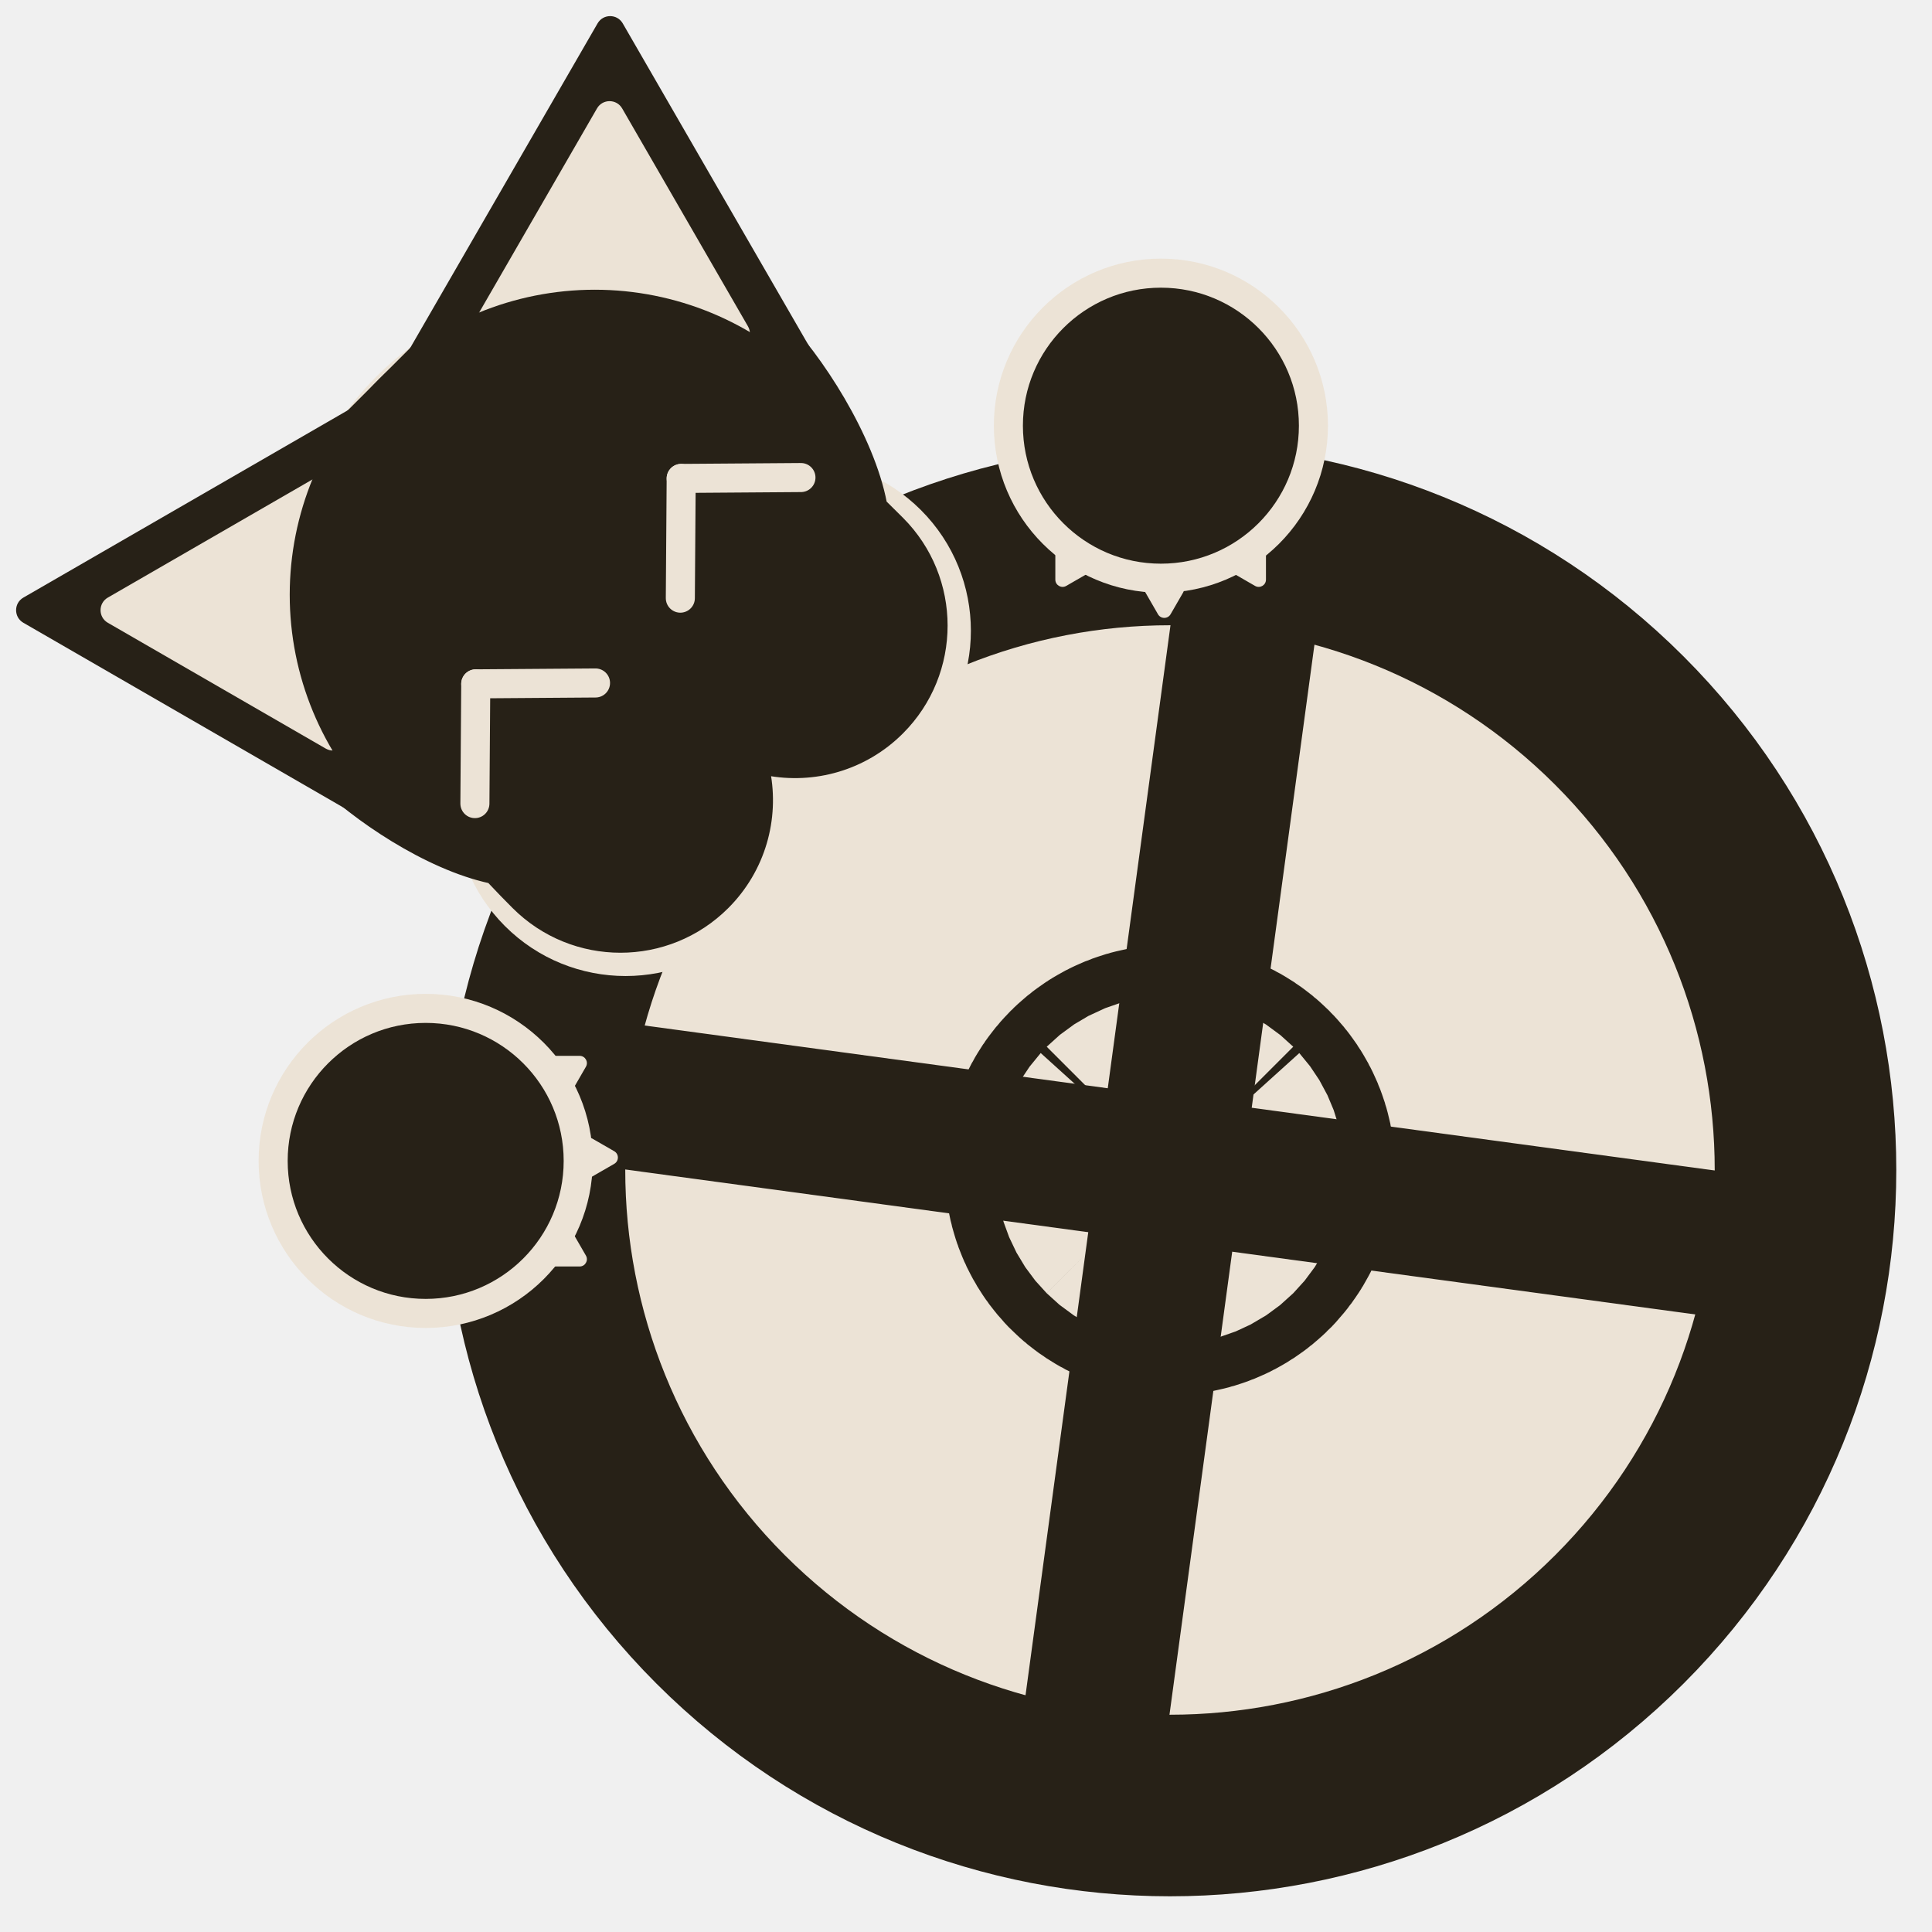
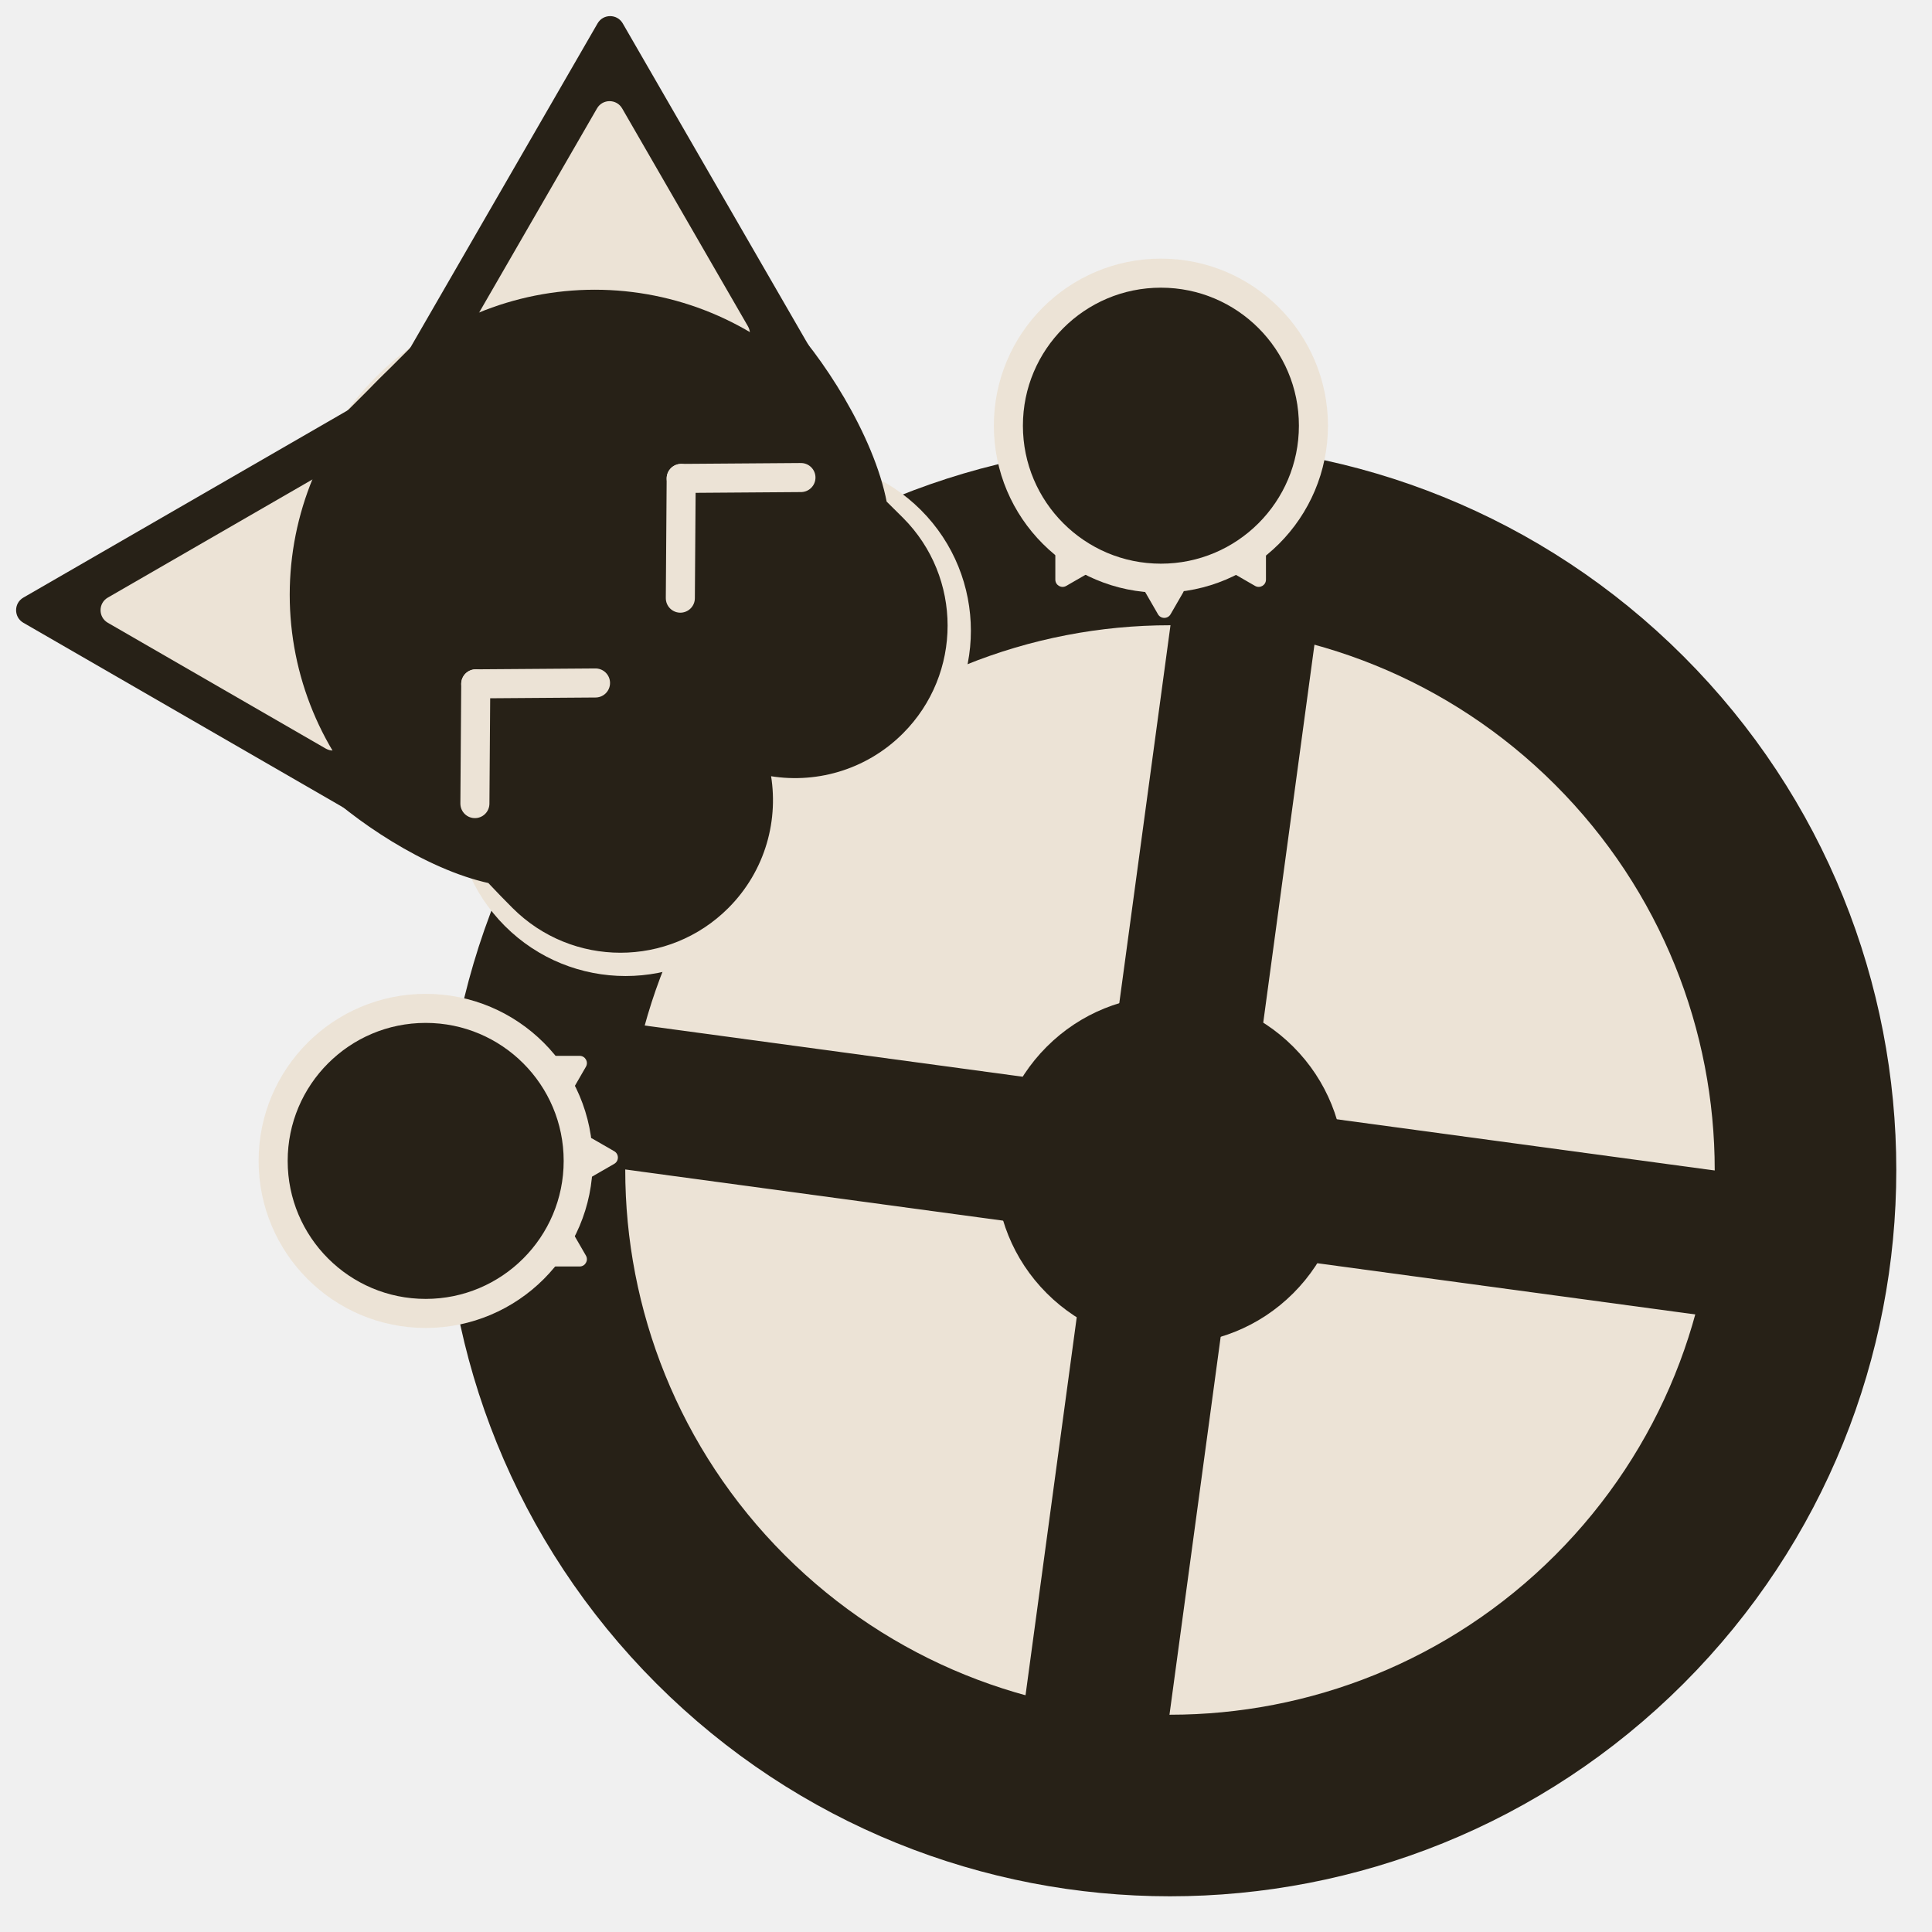
<svg xmlns="http://www.w3.org/2000/svg" width="266" height="266" viewBox="0 0 266 266" fill="none">
  <g clip-path="url(#clip0_11_6)">
    <path d="M109.82 212.35C81.507 184.037 81.507 138.133 109.82 109.82C138.133 81.507 184.037 81.507 212.35 109.82C240.663 138.133 240.663 184.037 212.35 212.35C184.037 240.663 138.133 240.663 109.82 212.35Z" fill="#272117" stroke="#272117" stroke-width="55" />
    <circle cx="81.889" cy="81.889" r="42" transform="rotate(-135 81.8891 81.8891)" fill="#272117" />
    <circle cx="81.889" cy="81.889" r="42" transform="rotate(-135 81.8891 81.8891)" stroke="#ECE3D6" />
    <path d="M127.497 194.673C108.948 176.123 108.948 146.047 127.497 127.498C146.047 108.948 176.123 108.948 194.673 127.498C213.223 146.047 213.223 176.123 194.673 194.673C176.123 213.223 146.047 213.223 127.497 194.673Z" fill="#ECE3D6" stroke="#ECE3D6" stroke-width="55" />
    <rect x="140.435" y="239.018" width="160" height="20" transform="rotate(-82.2845 140.435 239.018)" fill="#272117" />
    <rect x="83.152" y="140.435" width="160" height="20" transform="rotate(7.71552 83.1519 140.435)" fill="#272117" />
-     <path d="M158.61 158.61C159.977 157.243 162.193 157.243 163.56 158.61C164.884 159.934 164.925 162.056 163.683 163.429L163.56 163.56C162.193 164.927 159.977 164.927 158.61 163.56L158.487 163.429C157.245 162.055 157.286 159.934 158.61 158.61Z" fill="#272117" stroke="#272117" stroke-width="55" />
+     <path d="M144.114 144.115C153.487 134.742 168.683 134.742 178.056 144.114C187.428 153.487 187.428 168.683 178.056 178.056C168.683 187.428 153.487 187.428 144.114 178.056C134.742 168.683 134.742 153.487 144.114 144.115Z" fill="#272117" />
    <path d="M138.835 58.608C138.835 47.01 148.237 37.608 159.835 37.608C171.433 37.608 180.835 47.01 180.835 58.608C180.835 70.206 171.433 79.608 159.835 79.608C148.237 79.608 138.835 70.206 138.835 58.608Z" fill="#272117" stroke="#ECE3D6" stroke-width="4" />
    <path d="M172.799 80.67C173.466 81.055 174.299 80.574 174.299 79.804L174.299 76.34C174.299 75.57 173.466 75.089 172.799 75.474L169.799 77.206C169.132 77.591 169.132 78.553 169.799 78.938L172.799 80.67Z" fill="#ECE3D6" />
    <path d="M159.433 84.572C159.818 85.239 160.78 85.239 161.165 84.572L162.897 81.572C163.282 80.905 162.801 80.072 162.031 80.072H158.567C157.797 80.072 157.316 80.905 157.701 81.572L159.433 84.572Z" fill="#ECE3D6" />
    <path d="M145.299 79.804C145.299 80.574 146.132 81.055 146.799 80.67L149.799 78.938C150.466 78.553 150.466 77.591 149.799 77.206L146.799 75.474C146.132 75.089 145.299 75.57 145.299 76.34L145.299 79.804Z" fill="#ECE3D6" />
    <path d="M58.608 180.835C47.01 180.835 37.608 171.433 37.608 159.835C37.608 148.237 47.01 138.835 58.608 138.835C70.206 138.835 79.608 148.237 79.608 159.835C79.608 171.433 70.206 180.835 58.608 180.835Z" fill="#272117" stroke="#ECE3D6" stroke-width="4" />
    <path d="M80.67 146.871C81.055 146.204 80.574 145.371 79.804 145.371L76.34 145.371C75.57 145.371 75.089 146.204 75.474 146.871L77.206 149.871C77.591 150.537 78.553 150.537 78.938 149.871L80.67 146.871Z" fill="#ECE3D6" />
    <path d="M84.572 160.237C85.239 159.852 85.239 158.89 84.572 158.505L81.572 156.773C80.905 156.388 80.072 156.869 80.072 157.639V161.103C80.072 161.873 80.905 162.354 81.572 161.969L84.572 160.237Z" fill="#ECE3D6" />
    <path d="M79.804 174.371C80.574 174.371 81.055 173.537 80.67 172.871L78.938 169.871C78.553 169.204 77.591 169.204 77.206 169.871L75.474 172.871C75.089 173.537 75.57 174.371 76.34 174.371L79.804 174.371Z" fill="#ECE3D6" />
    <path d="M94.971 102.042C86.574 93.645 86.574 80.032 94.971 71.636C103.367 63.24 116.98 63.24 125.376 71.636C133.772 80.032 133.772 93.645 125.376 102.042C116.98 110.438 103.367 110.438 94.971 102.042Z" fill="#272117" stroke="#ECE3D6" stroke-width="4" />
    <path d="M70.929 126.083C62.533 117.687 62.533 104.074 70.929 95.678C79.325 87.281 92.938 87.281 101.335 95.678C109.731 104.074 109.731 117.687 101.335 126.083C92.938 134.48 79.325 134.48 70.929 126.083Z" fill="#272117" stroke="#ECE3D6" stroke-width="4" />
    <path d="M43.705 107.345C41.351 104.991 45.025 97.998 51.624 89.441C52.08 86.374 53.457 83.451 56.08 80.828C58.1 78.808 60.254 77.485 62.485 76.724C66.828 72.038 71.543 67.322 76.24 62.962C76.952 60.784 78.203 58.705 80.121 56.787C82.857 54.051 85.836 52.593 88.924 52.079C97.739 45.224 104.978 41.339 107.345 43.705C112.71 49.071 119.879 60.164 121.614 69.308C122.487 70.162 123.274 70.948 123.962 71.636C131.968 79.642 131.968 92.622 123.962 100.627C118.958 105.631 112.011 107.508 105.55 106.257C106.801 112.718 104.924 119.665 99.92 124.669C91.915 132.675 78.935 132.675 70.929 124.669C69.945 123.685 68.77 122.489 67.492 121.122C58.725 119.229 48.733 112.372 43.705 107.345Z" fill="#272117" />
    <path d="M43.705 107.345C41.351 104.991 45.025 97.998 51.624 89.441C52.08 86.374 53.457 83.451 56.08 80.828C58.1 78.808 60.254 77.485 62.485 76.724C66.828 72.038 71.543 67.322 76.24 62.962C76.952 60.784 78.203 58.705 80.121 56.787C82.857 54.051 85.836 52.593 88.924 52.079C97.739 45.224 104.978 41.339 107.345 43.705C112.71 49.071 119.879 60.164 121.614 69.308C122.487 70.162 123.274 70.948 123.962 71.636C131.968 79.642 131.968 92.622 123.962 100.627C118.958 105.631 112.011 107.508 105.55 106.257C106.801 112.718 104.924 119.665 99.92 124.669C91.915 132.675 78.935 132.675 70.929 124.669C69.945 123.685 68.77 122.489 67.492 121.122C58.725 119.229 48.733 112.372 43.705 107.345Z" stroke="#272117" />
    <path d="M82.275 3.22C83.045 1.887 84.969 1.887 85.739 3.22L112.586 49.72C113.355 51.053 112.393 52.72 110.854 52.72H57.16C55.62 52.72 54.658 51.053 55.428 49.72L82.275 3.22Z" fill="#272117" />
    <path d="M3.216 82.278C1.883 83.048 1.883 84.973 3.216 85.743L49.717 112.589C51.05 113.359 52.717 112.397 52.717 110.857V57.164C52.717 55.624 51.05 54.662 49.717 55.432L3.216 82.278Z" fill="#272117" />
    <path d="M82.195 14.927C82.965 13.594 84.889 13.594 85.659 14.927L102.98 44.927C103.75 46.261 102.787 47.927 101.248 47.927H66.607C65.067 47.927 64.105 46.261 64.875 44.927L82.195 14.927Z" fill="#ECE3D6" />
    <path d="M14.844 85.743C13.511 84.973 13.511 83.048 14.844 82.278L44.844 64.958C46.177 64.188 47.844 65.15 47.844 66.69V101.331C47.844 102.871 46.177 103.833 44.844 103.063L14.844 85.743Z" fill="#ECE3D6" />
    <path d="M52.191 111.588C44.314 103.711 39.889 93.028 39.889 81.889C39.889 70.75 44.314 60.067 52.191 52.191C60.067 44.314 70.75 39.889 81.889 39.889C93.028 39.889 103.711 44.314 111.588 52.191L81.889 81.889L52.191 111.588Z" fill="#272117" />
    <path d="M64.918 64.919L60.151 44.23L44.23 60.151L64.918 64.919Z" fill="#272117" />
    <path d="M110.276 65.749L93.787 65.869" stroke="#ECE3D6" stroke-width="4" stroke-linecap="round" />
    <path d="M93.669 82.355L93.787 65.869" stroke="#ECE3D6" stroke-width="4" stroke-linecap="round" />
    <path d="M81.991 94.033L65.502 94.153" stroke="#ECE3D6" stroke-width="4" stroke-linecap="round" />
    <path d="M65.385 110.64L65.502 94.153" stroke="#ECE3D6" stroke-width="4" stroke-linecap="round" />
  </g>
  <defs>
    <clipPath id="clip0_11_6">
      <rect width="266" height="266" fill="white" />
    </clipPath>
  </defs>
</svg>
